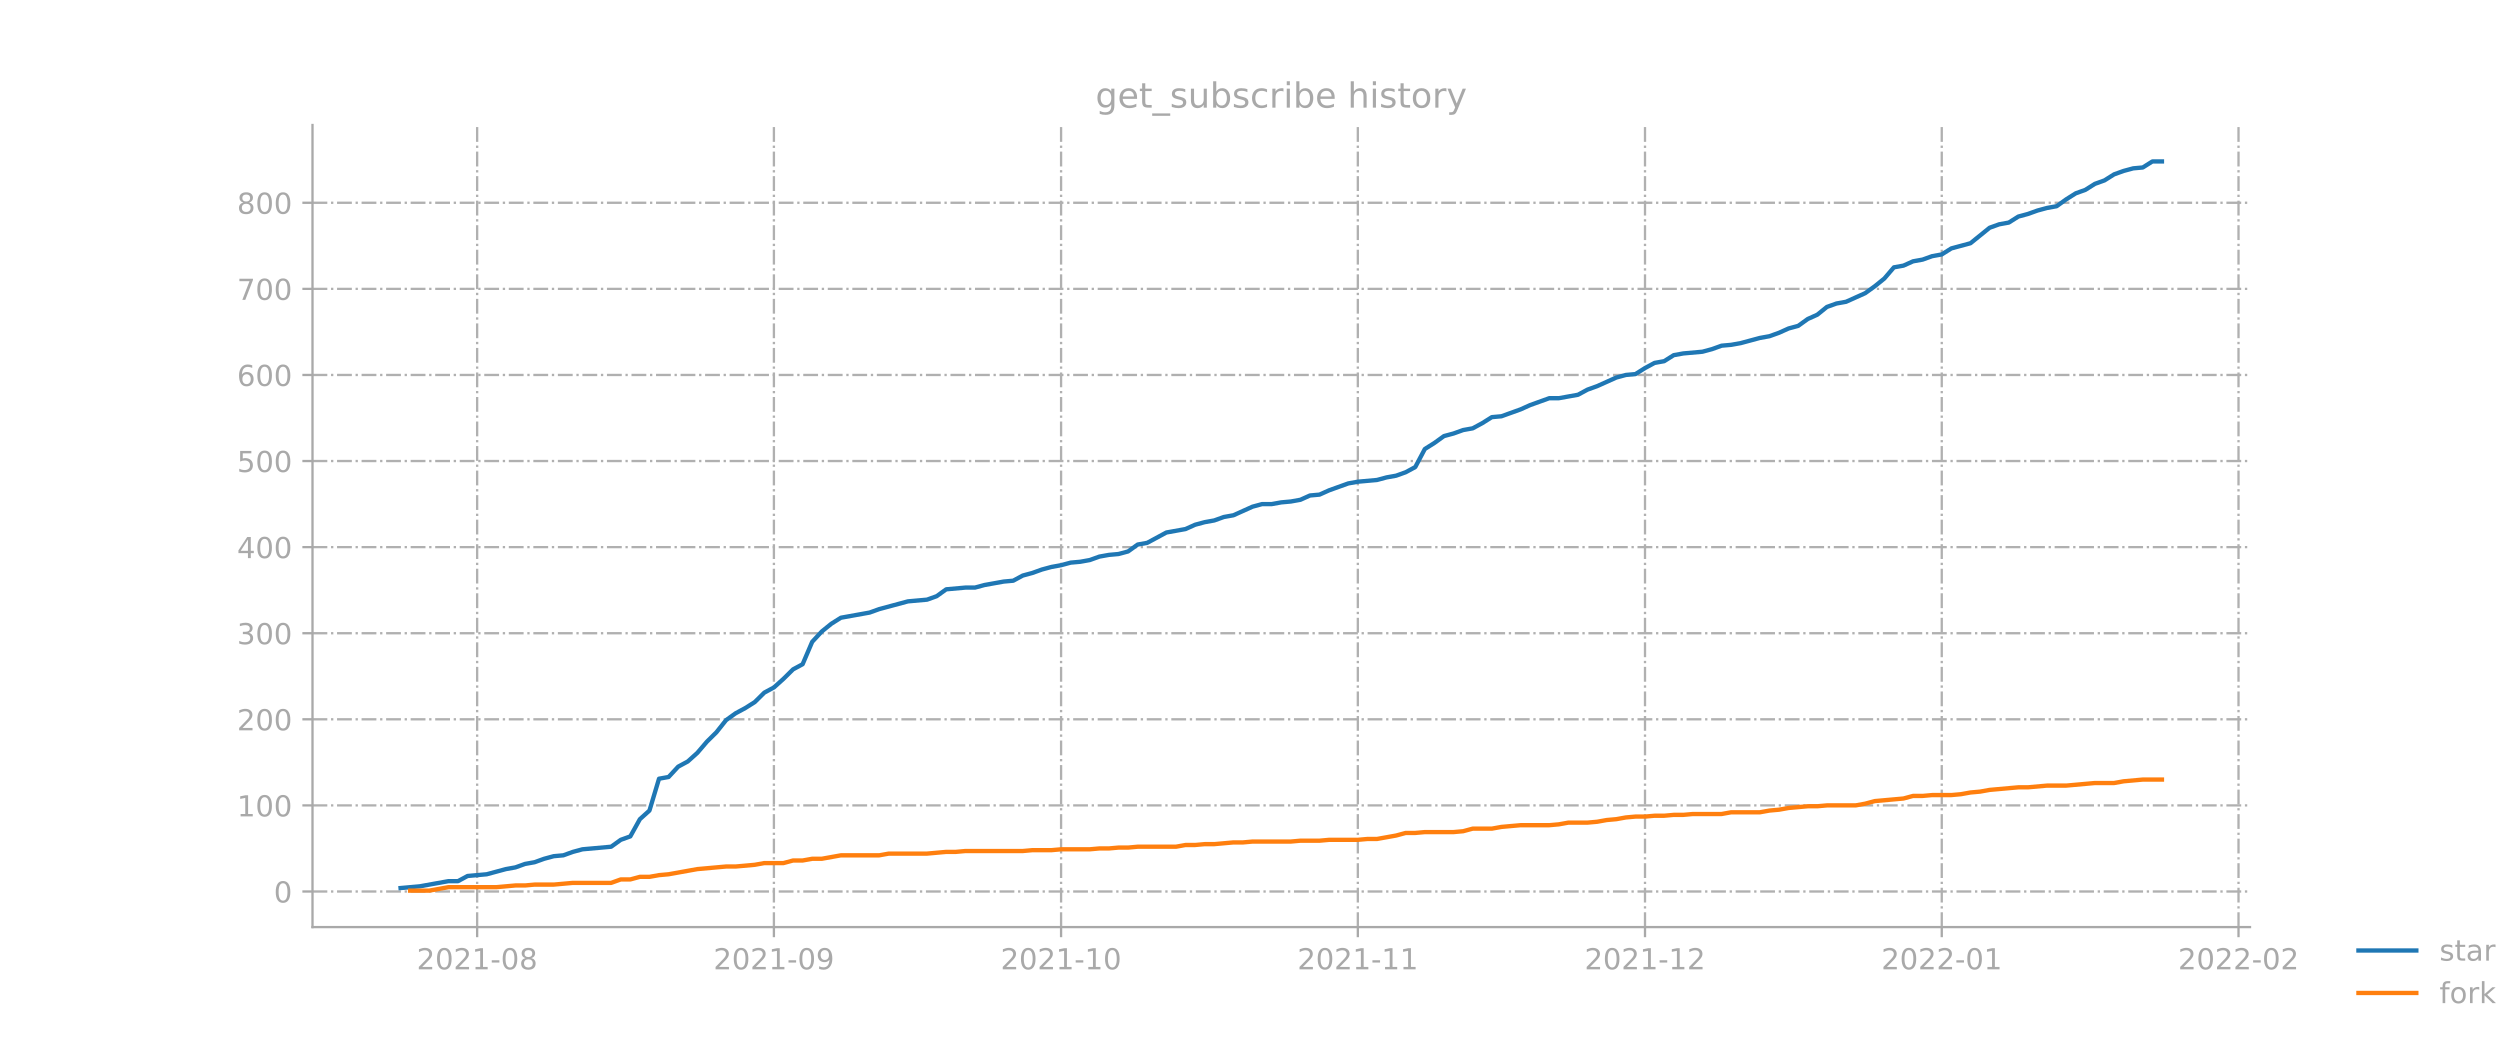
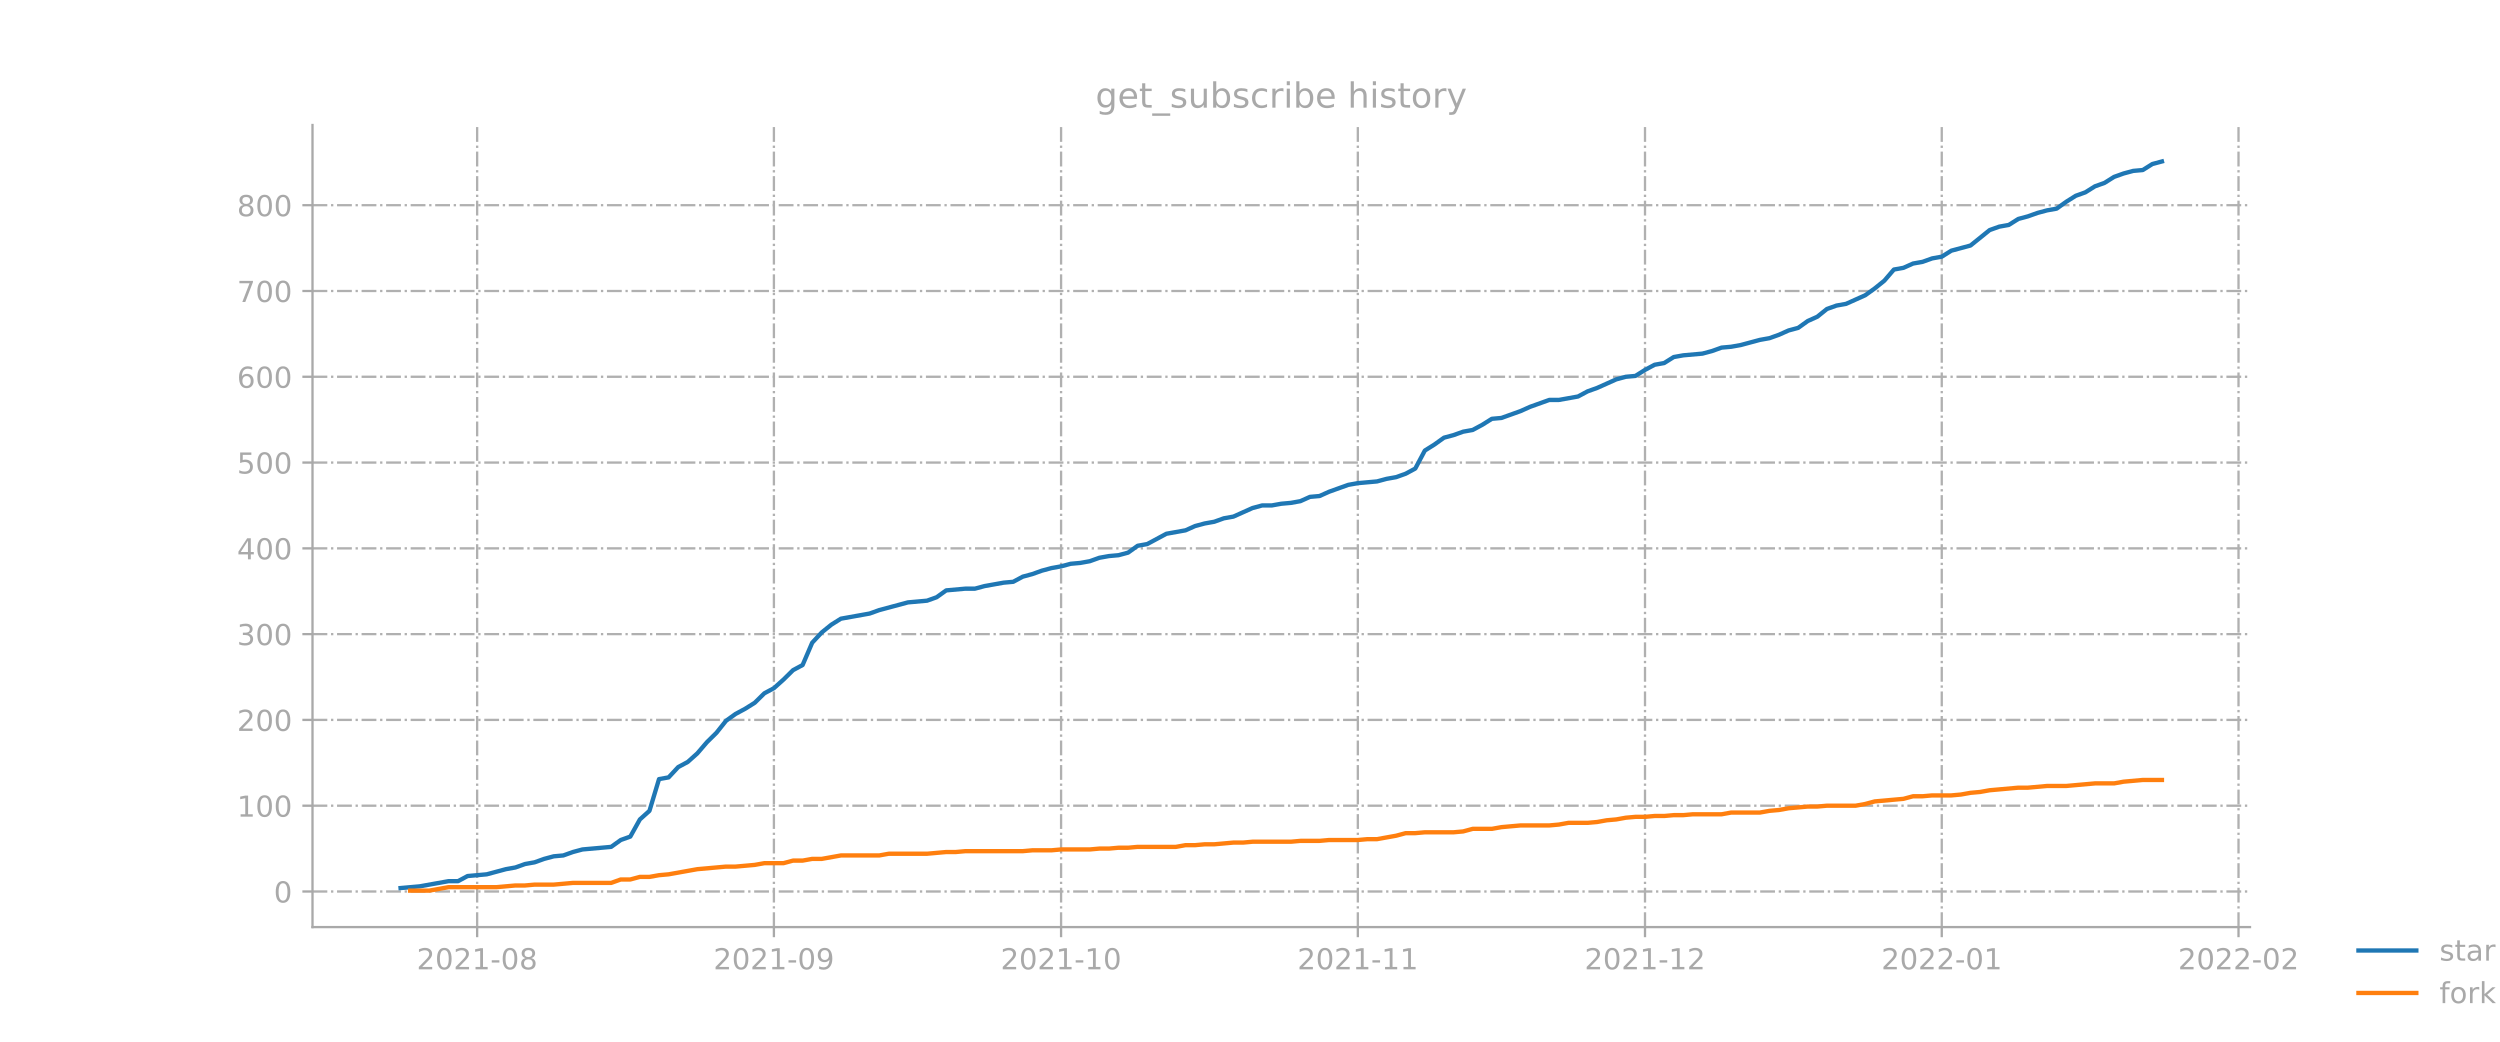
<svg xmlns="http://www.w3.org/2000/svg" xmlns:xlink="http://www.w3.org/1999/xlink" width="864pt" height="360pt" viewBox="0 0 864 360" version="1.1">
  <defs>
    <style type="text/css">*{stroke-linejoin: round; stroke-linecap: butt}</style>
  </defs>
  <g id="figure_1">
    <g id="patch_1">
      <path d="M 0 360  L 864 360  L 864 0  L 0 0  L 0 360  z " style="fill: none; opacity: 0" />
    </g>
    <g id="axes_1">
      <g id="patch_2">
        <path d="M 108 320.4  L 777.6 320.4  L 777.6 43.2  L 108 43.2  L 108 320.4  z " style="fill: none; opacity: 0" />
      </g>
      <g id="matplotlib.axis_1">
        <g id="xtick_1">
          <g id="line2d_1">
-             <path d="M 164.903 320.4  L 164.903 43.2  " clip-path="url(#pe151b85f5c)" style="fill: none; stroke-dasharray: 5.12,1.28,0.8,1.28; stroke-dashoffset: 0; stroke: #b0b0b0; stroke-width: 0.8" />
+             <path d="M 164.903 320.4  L 164.903 43.2  " clip-path="url(#p8f5def5f17)" style="fill: none; stroke-dasharray: 5.12,1.28,0.8,1.28; stroke-dashoffset: 0; stroke: #b0b0b0; stroke-width: 0.8" />
          </g>
          <g id="line2d_2">
            <defs>
-               <path id="m83bf362c50" d="M 0 0  L 0 3.5  " style="stroke: #a9a9a9; stroke-width: 0.8" />
+               <path id="m4ca2c364f8" d="M 0 0  L 0 3.5  " style="stroke: #a9a9a9; stroke-width: 0.8" />
            </defs>
            <g>
-               <use xlink:href="#m83bf362c50" x="164.903" y="320.4" style="fill: #a9a9a9; stroke: #a9a9a9; stroke-width: 0.8" />
+               <use xlink:href="#m4ca2c364f8" x="164.903" y="320.4" style="fill: #a9a9a9; stroke: #a9a9a9; stroke-width: 0.8" />
            </g>
          </g>
          <g id="text_1">
            <g style="fill: #a9a9a9" transform="translate(144.0114 334.9984)scale(0.1 -0.1)">
              <defs>
                <path id="DejaVuSans-32" d="M 1228 531  L 3431 531  L 3431 0  L 469 0  L 469 531  Q 828 903 1448 1529  Q 2069 2156 2228 2338  Q 2531 2678 2651 2914  Q 2772 3150 2772 3378  Q 2772 3750 2511 3984  Q 2250 4219 1831 4219  Q 1534 4219 1204 4116  Q 875 4013 500 3803  L 500 4441  Q 881 4594 1212 4672  Q 1544 4750 1819 4750  Q 2544 4750 2975 4387  Q 3406 4025 3406 3419  Q 3406 3131 3298 2873  Q 3191 2616 2906 2266  Q 2828 2175 2409 1742  Q 1991 1309 1228 531  z " transform="scale(0.015625)" />
                <path id="DejaVuSans-30" d="M 2034 4250  Q 1547 4250 1301 3770  Q 1056 3291 1056 2328  Q 1056 1369 1301 889  Q 1547 409 2034 409  Q 2525 409 2770 889  Q 3016 1369 3016 2328  Q 3016 3291 2770 3770  Q 2525 4250 2034 4250  z M 2034 4750  Q 2819 4750 3233 4129  Q 3647 3509 3647 2328  Q 3647 1150 3233 529  Q 2819 -91 2034 -91  Q 1250 -91 836 529  Q 422 1150 422 2328  Q 422 3509 836 4129  Q 1250 4750 2034 4750  z " transform="scale(0.015625)" />
                <path id="DejaVuSans-31" d="M 794 531  L 1825 531  L 1825 4091  L 703 3866  L 703 4441  L 1819 4666  L 2450 4666  L 2450 531  L 3481 531  L 3481 0  L 794 0  L 794 531  z " transform="scale(0.015625)" />
                <path id="DejaVuSans-2d" d="M 313 2009  L 1997 2009  L 1997 1497  L 313 1497  L 313 2009  z " transform="scale(0.015625)" />
                <path id="DejaVuSans-38" d="M 2034 2216  Q 1584 2216 1326 1975  Q 1069 1734 1069 1313  Q 1069 891 1326 650  Q 1584 409 2034 409  Q 2484 409 2743 651  Q 3003 894 3003 1313  Q 3003 1734 2745 1975  Q 2488 2216 2034 2216  z M 1403 2484  Q 997 2584 770 2862  Q 544 3141 544 3541  Q 544 4100 942 4425  Q 1341 4750 2034 4750  Q 2731 4750 3128 4425  Q 3525 4100 3525 3541  Q 3525 3141 3298 2862  Q 3072 2584 2669 2484  Q 3125 2378 3379 2068  Q 3634 1759 3634 1313  Q 3634 634 3220 271  Q 2806 -91 2034 -91  Q 1263 -91 848 271  Q 434 634 434 1313  Q 434 1759 690 2068  Q 947 2378 1403 2484  z M 1172 3481  Q 1172 3119 1398 2916  Q 1625 2713 2034 2713  Q 2441 2713 2670 2916  Q 2900 3119 2900 3481  Q 2900 3844 2670 4047  Q 2441 4250 2034 4250  Q 1625 4250 1398 4047  Q 1172 3844 1172 3481  z " transform="scale(0.015625)" />
              </defs>
              <use xlink:href="#DejaVuSans-32" />
              <use xlink:href="#DejaVuSans-30" x="63.623" />
              <use xlink:href="#DejaVuSans-32" x="127.246" />
              <use xlink:href="#DejaVuSans-31" x="190.869" />
              <use xlink:href="#DejaVuSans-2d" x="254.492" />
              <use xlink:href="#DejaVuSans-30" x="290.576" />
              <use xlink:href="#DejaVuSans-38" x="354.199" />
            </g>
          </g>
        </g>
        <g id="xtick_2">
          <g id="line2d_3">
-             <path d="M 267.46 320.4  L 267.46 43.2  " clip-path="url(#pe151b85f5c)" style="fill: none; stroke-dasharray: 5.12,1.28,0.8,1.28; stroke-dashoffset: 0; stroke: #b0b0b0; stroke-width: 0.8" />
+             <path d="M 267.46 320.4  L 267.46 43.2  " clip-path="url(#p8f5def5f17)" style="fill: none; stroke-dasharray: 5.12,1.28,0.8,1.28; stroke-dashoffset: 0; stroke: #b0b0b0; stroke-width: 0.8" />
          </g>
          <g id="line2d_4">
            <g>
-               <use xlink:href="#m83bf362c50" x="267.46" y="320.4" style="fill: #a9a9a9; stroke: #a9a9a9; stroke-width: 0.8" />
+               <use xlink:href="#m4ca2c364f8" x="267.46" y="320.4" style="fill: #a9a9a9; stroke: #a9a9a9; stroke-width: 0.8" />
            </g>
          </g>
          <g id="text_2">
            <g style="fill: #a9a9a9" transform="translate(246.5687 334.9984)scale(0.1 -0.1)">
              <defs>
                <path id="DejaVuSans-39" d="M 703 97  L 703 672  Q 941 559 1184 500  Q 1428 441 1663 441  Q 2288 441 2617 861  Q 2947 1281 2994 2138  Q 2813 1869 2534 1725  Q 2256 1581 1919 1581  Q 1219 1581 811 2004  Q 403 2428 403 3163  Q 403 3881 828 4315  Q 1253 4750 1959 4750  Q 2769 4750 3195 4129  Q 3622 3509 3622 2328  Q 3622 1225 3098 567  Q 2575 -91 1691 -91  Q 1453 -91 1209 -44  Q 966 3 703 97  z M 1959 2075  Q 2384 2075 2632 2365  Q 2881 2656 2881 3163  Q 2881 3666 2632 3958  Q 2384 4250 1959 4250  Q 1534 4250 1286 3958  Q 1038 3666 1038 3163  Q 1038 2656 1286 2365  Q 1534 2075 1959 2075  z " transform="scale(0.015625)" />
              </defs>
              <use xlink:href="#DejaVuSans-32" />
              <use xlink:href="#DejaVuSans-30" x="63.623" />
              <use xlink:href="#DejaVuSans-32" x="127.246" />
              <use xlink:href="#DejaVuSans-31" x="190.869" />
              <use xlink:href="#DejaVuSans-2d" x="254.492" />
              <use xlink:href="#DejaVuSans-30" x="290.576" />
              <use xlink:href="#DejaVuSans-39" x="354.199" />
            </g>
          </g>
        </g>
        <g id="xtick_3">
          <g id="line2d_5">
-             <path d="M 366.709 320.4  L 366.709 43.2  " clip-path="url(#pe151b85f5c)" style="fill: none; stroke-dasharray: 5.12,1.28,0.8,1.28; stroke-dashoffset: 0; stroke: #b0b0b0; stroke-width: 0.8" />
+             <path d="M 366.709 320.4  L 366.709 43.2  " clip-path="url(#p8f5def5f17)" style="fill: none; stroke-dasharray: 5.12,1.28,0.8,1.28; stroke-dashoffset: 0; stroke: #b0b0b0; stroke-width: 0.8" />
          </g>
          <g id="line2d_6">
            <g>
-               <use xlink:href="#m83bf362c50" x="366.709" y="320.4" style="fill: #a9a9a9; stroke: #a9a9a9; stroke-width: 0.8" />
+               <use xlink:href="#m4ca2c364f8" x="366.709" y="320.4" style="fill: #a9a9a9; stroke: #a9a9a9; stroke-width: 0.8" />
            </g>
          </g>
          <g id="text_3">
            <g style="fill: #a9a9a9" transform="translate(345.8177 334.9984)scale(0.1 -0.1)">
              <use xlink:href="#DejaVuSans-32" />
              <use xlink:href="#DejaVuSans-30" x="63.623" />
              <use xlink:href="#DejaVuSans-32" x="127.246" />
              <use xlink:href="#DejaVuSans-31" x="190.869" />
              <use xlink:href="#DejaVuSans-2d" x="254.492" />
              <use xlink:href="#DejaVuSans-31" x="290.576" />
              <use xlink:href="#DejaVuSans-30" x="354.199" />
            </g>
          </g>
        </g>
        <g id="xtick_4">
          <g id="line2d_7">
-             <path d="M 469.266 320.4  L 469.266 43.2  " clip-path="url(#pe151b85f5c)" style="fill: none; stroke-dasharray: 5.12,1.28,0.8,1.28; stroke-dashoffset: 0; stroke: #b0b0b0; stroke-width: 0.8" />
+             <path d="M 469.266 320.4  L 469.266 43.2  " clip-path="url(#p8f5def5f17)" style="fill: none; stroke-dasharray: 5.12,1.28,0.8,1.28; stroke-dashoffset: 0; stroke: #b0b0b0; stroke-width: 0.8" />
          </g>
          <g id="line2d_8">
            <g>
-               <use xlink:href="#m83bf362c50" x="469.266" y="320.4" style="fill: #a9a9a9; stroke: #a9a9a9; stroke-width: 0.8" />
+               <use xlink:href="#m4ca2c364f8" x="469.266" y="320.4" style="fill: #a9a9a9; stroke: #a9a9a9; stroke-width: 0.8" />
            </g>
          </g>
          <g id="text_4">
            <g style="fill: #a9a9a9" transform="translate(448.375 334.9984)scale(0.1 -0.1)">
              <use xlink:href="#DejaVuSans-32" />
              <use xlink:href="#DejaVuSans-30" x="63.623" />
              <use xlink:href="#DejaVuSans-32" x="127.246" />
              <use xlink:href="#DejaVuSans-31" x="190.869" />
              <use xlink:href="#DejaVuSans-2d" x="254.492" />
              <use xlink:href="#DejaVuSans-31" x="290.576" />
              <use xlink:href="#DejaVuSans-31" x="354.199" />
            </g>
          </g>
        </g>
        <g id="xtick_5">
          <g id="line2d_9">
-             <path d="M 568.515 320.4  L 568.515 43.2  " clip-path="url(#pe151b85f5c)" style="fill: none; stroke-dasharray: 5.12,1.28,0.8,1.28; stroke-dashoffset: 0; stroke: #b0b0b0; stroke-width: 0.8" />
+             <path d="M 568.515 320.4  L 568.515 43.2  " clip-path="url(#p8f5def5f17)" style="fill: none; stroke-dasharray: 5.12,1.28,0.8,1.28; stroke-dashoffset: 0; stroke: #b0b0b0; stroke-width: 0.8" />
          </g>
          <g id="line2d_10">
            <g>
-               <use xlink:href="#m83bf362c50" x="568.515" y="320.4" style="fill: #a9a9a9; stroke: #a9a9a9; stroke-width: 0.8" />
+               <use xlink:href="#m4ca2c364f8" x="568.515" y="320.4" style="fill: #a9a9a9; stroke: #a9a9a9; stroke-width: 0.8" />
            </g>
          </g>
          <g id="text_5">
            <g style="fill: #a9a9a9" transform="translate(547.624 334.9984)scale(0.1 -0.1)">
              <use xlink:href="#DejaVuSans-32" />
              <use xlink:href="#DejaVuSans-30" x="63.623" />
              <use xlink:href="#DejaVuSans-32" x="127.246" />
              <use xlink:href="#DejaVuSans-31" x="190.869" />
              <use xlink:href="#DejaVuSans-2d" x="254.492" />
              <use xlink:href="#DejaVuSans-31" x="290.576" />
              <use xlink:href="#DejaVuSans-32" x="354.199" />
            </g>
          </g>
        </g>
        <g id="xtick_6">
          <g id="line2d_11">
-             <path d="M 671.073 320.4  L 671.073 43.2  " clip-path="url(#pe151b85f5c)" style="fill: none; stroke-dasharray: 5.12,1.28,0.8,1.28; stroke-dashoffset: 0; stroke: #b0b0b0; stroke-width: 0.8" />
+             <path d="M 671.073 320.4  L 671.073 43.2  " clip-path="url(#p8f5def5f17)" style="fill: none; stroke-dasharray: 5.12,1.28,0.8,1.28; stroke-dashoffset: 0; stroke: #b0b0b0; stroke-width: 0.8" />
          </g>
          <g id="line2d_12">
            <g>
-               <use xlink:href="#m83bf362c50" x="671.073" y="320.4" style="fill: #a9a9a9; stroke: #a9a9a9; stroke-width: 0.8" />
+               <use xlink:href="#m4ca2c364f8" x="671.073" y="320.4" style="fill: #a9a9a9; stroke: #a9a9a9; stroke-width: 0.8" />
            </g>
          </g>
          <g id="text_6">
            <g style="fill: #a9a9a9" transform="translate(650.1813 334.9984)scale(0.1 -0.1)">
              <use xlink:href="#DejaVuSans-32" />
              <use xlink:href="#DejaVuSans-30" x="63.623" />
              <use xlink:href="#DejaVuSans-32" x="127.246" />
              <use xlink:href="#DejaVuSans-32" x="190.869" />
              <use xlink:href="#DejaVuSans-2d" x="254.492" />
              <use xlink:href="#DejaVuSans-30" x="290.576" />
              <use xlink:href="#DejaVuSans-31" x="354.199" />
            </g>
          </g>
        </g>
        <g id="xtick_7">
          <g id="line2d_13">
-             <path d="M 773.63 320.4  L 773.63 43.2  " clip-path="url(#pe151b85f5c)" style="fill: none; stroke-dasharray: 5.12,1.28,0.8,1.28; stroke-dashoffset: 0; stroke: #b0b0b0; stroke-width: 0.8" />
+             <path d="M 773.63 320.4  L 773.63 43.2  " clip-path="url(#p8f5def5f17)" style="fill: none; stroke-dasharray: 5.12,1.28,0.8,1.28; stroke-dashoffset: 0; stroke: #b0b0b0; stroke-width: 0.8" />
          </g>
          <g id="line2d_14">
            <g>
-               <use xlink:href="#m83bf362c50" x="773.63" y="320.4" style="fill: #a9a9a9; stroke: #a9a9a9; stroke-width: 0.8" />
+               <use xlink:href="#m4ca2c364f8" x="773.63" y="320.4" style="fill: #a9a9a9; stroke: #a9a9a9; stroke-width: 0.8" />
            </g>
          </g>
          <g id="text_7">
            <g style="fill: #a9a9a9" transform="translate(752.7386 334.9984)scale(0.1 -0.1)">
              <use xlink:href="#DejaVuSans-32" />
              <use xlink:href="#DejaVuSans-30" x="63.623" />
              <use xlink:href="#DejaVuSans-32" x="127.246" />
              <use xlink:href="#DejaVuSans-32" x="190.869" />
              <use xlink:href="#DejaVuSans-2d" x="254.492" />
              <use xlink:href="#DejaVuSans-30" x="290.576" />
              <use xlink:href="#DejaVuSans-32" x="354.199" />
            </g>
          </g>
        </g>
      </g>
      <g id="matplotlib.axis_2">
        <g id="ytick_1">
          <g id="line2d_15">
-             <path d="M 108 308.098  L 777.6 308.098  " clip-path="url(#pe151b85f5c)" style="fill: none; stroke-dasharray: 5.12,1.28,0.8,1.28; stroke-dashoffset: 0; stroke: #b0b0b0; stroke-width: 0.8" />
+             <path d="M 108 308.096  L 777.6 308.096  " clip-path="url(#p8f5def5f17)" style="fill: none; stroke-dasharray: 5.12,1.28,0.8,1.28; stroke-dashoffset: 0; stroke: #b0b0b0; stroke-width: 0.8" />
          </g>
          <g id="line2d_16">
            <defs>
-               <path id="m07c78886b2" d="M 0 0  L -3.5 0  " style="stroke: #a9a9a9; stroke-width: 0.8" />
+               <path id="m12f284c80f" d="M 0 0  L -3.5 0  " style="stroke: #a9a9a9; stroke-width: 0.8" />
            </defs>
            <g>
-               <use xlink:href="#m07c78886b2" x="108" y="308.098" style="fill: #a9a9a9; stroke: #a9a9a9; stroke-width: 0.8" />
+               <use xlink:href="#m12f284c80f" x="108" y="308.096" style="fill: #a9a9a9; stroke: #a9a9a9; stroke-width: 0.8" />
            </g>
          </g>
          <g id="text_8">
-             <g style="fill: #a9a9a9" transform="translate(94.6375 311.8967)scale(0.1 -0.1)">
+             <g style="fill: #a9a9a9" transform="translate(94.6375 311.8957)scale(0.1 -0.1)">
              <use xlink:href="#DejaVuSans-30" />
            </g>
          </g>
        </g>
        <g id="ytick_2">
          <g id="line2d_17">
-             <path d="M 108 278.345  L 777.6 278.345  " clip-path="url(#pe151b85f5c)" style="fill: none; stroke-dasharray: 5.12,1.28,0.8,1.28; stroke-dashoffset: 0; stroke: #b0b0b0; stroke-width: 0.8" />
+             <path d="M 108 278.449  L 777.6 278.449  " clip-path="url(#p8f5def5f17)" style="fill: none; stroke-dasharray: 5.12,1.28,0.8,1.28; stroke-dashoffset: 0; stroke: #b0b0b0; stroke-width: 0.8" />
          </g>
          <g id="line2d_18">
            <g>
-               <use xlink:href="#m07c78886b2" x="108" y="278.345" style="fill: #a9a9a9; stroke: #a9a9a9; stroke-width: 0.8" />
+               <use xlink:href="#m12f284c80f" x="108" y="278.449" style="fill: #a9a9a9; stroke: #a9a9a9; stroke-width: 0.8" />
            </g>
          </g>
          <g id="text_9">
-             <g style="fill: #a9a9a9" transform="translate(81.9125 282.1447)scale(0.1 -0.1)">
+             <g style="fill: #a9a9a9" transform="translate(81.9125 282.2486)scale(0.1 -0.1)">
              <use xlink:href="#DejaVuSans-31" />
              <use xlink:href="#DejaVuSans-30" x="63.623" />
              <use xlink:href="#DejaVuSans-30" x="127.246" />
            </g>
          </g>
        </g>
        <g id="ytick_3">
          <g id="line2d_19">
-             <path d="M 108 248.593  L 777.6 248.593  " clip-path="url(#pe151b85f5c)" style="fill: none; stroke-dasharray: 5.12,1.28,0.8,1.28; stroke-dashoffset: 0; stroke: #b0b0b0; stroke-width: 0.8" />
+             <path d="M 108 248.802  L 777.6 248.802  " clip-path="url(#p8f5def5f17)" style="fill: none; stroke-dasharray: 5.12,1.28,0.8,1.28; stroke-dashoffset: 0; stroke: #b0b0b0; stroke-width: 0.8" />
          </g>
          <g id="line2d_20">
            <g>
-               <use xlink:href="#m07c78886b2" x="108" y="248.593" style="fill: #a9a9a9; stroke: #a9a9a9; stroke-width: 0.8" />
+               <use xlink:href="#m12f284c80f" x="108" y="248.802" style="fill: #a9a9a9; stroke: #a9a9a9; stroke-width: 0.8" />
            </g>
          </g>
          <g id="text_10">
-             <g style="fill: #a9a9a9" transform="translate(81.9125 252.3926)scale(0.1 -0.1)">
+             <g style="fill: #a9a9a9" transform="translate(81.9125 252.6016)scale(0.1 -0.1)">
              <use xlink:href="#DejaVuSans-32" />
              <use xlink:href="#DejaVuSans-30" x="63.623" />
              <use xlink:href="#DejaVuSans-30" x="127.246" />
            </g>
          </g>
        </g>
        <g id="ytick_4">
          <g id="line2d_21">
-             <path d="M 108 218.841  L 777.6 218.841  " clip-path="url(#pe151b85f5c)" style="fill: none; stroke-dasharray: 5.12,1.28,0.8,1.28; stroke-dashoffset: 0; stroke: #b0b0b0; stroke-width: 0.8" />
+             <path d="M 108 219.155  L 777.6 219.155  " clip-path="url(#p8f5def5f17)" style="fill: none; stroke-dasharray: 5.12,1.28,0.8,1.28; stroke-dashoffset: 0; stroke: #b0b0b0; stroke-width: 0.8" />
          </g>
          <g id="line2d_22">
            <g>
-               <use xlink:href="#m07c78886b2" x="108" y="218.841" style="fill: #a9a9a9; stroke: #a9a9a9; stroke-width: 0.8" />
+               <use xlink:href="#m12f284c80f" x="108" y="219.155" style="fill: #a9a9a9; stroke: #a9a9a9; stroke-width: 0.8" />
            </g>
          </g>
          <g id="text_11">
-             <g style="fill: #a9a9a9" transform="translate(81.9125 222.6405)scale(0.1 -0.1)">
+             <g style="fill: #a9a9a9" transform="translate(81.9125 222.9545)scale(0.1 -0.1)">
              <defs>
                <path id="DejaVuSans-33" d="M 2597 2516  Q 3050 2419 3304 2112  Q 3559 1806 3559 1356  Q 3559 666 3084 287  Q 2609 -91 1734 -91  Q 1441 -91 1130 -33  Q 819 25 488 141  L 488 750  Q 750 597 1062 519  Q 1375 441 1716 441  Q 2309 441 2620 675  Q 2931 909 2931 1356  Q 2931 1769 2642 2001  Q 2353 2234 1838 2234  L 1294 2234  L 1294 2753  L 1863 2753  Q 2328 2753 2575 2939  Q 2822 3125 2822 3475  Q 2822 3834 2567 4026  Q 2313 4219 1838 4219  Q 1578 4219 1281 4162  Q 984 4106 628 3988  L 628 4550  Q 988 4650 1302 4700  Q 1616 4750 1894 4750  Q 2613 4750 3031 4423  Q 3450 4097 3450 3541  Q 3450 3153 3228 2886  Q 3006 2619 2597 2516  z " transform="scale(0.015625)" />
              </defs>
              <use xlink:href="#DejaVuSans-33" />
              <use xlink:href="#DejaVuSans-30" x="63.623" />
              <use xlink:href="#DejaVuSans-30" x="127.246" />
            </g>
          </g>
        </g>
        <g id="ytick_5">
          <g id="line2d_23">
-             <path d="M 108 189.089  L 777.6 189.089  " clip-path="url(#pe151b85f5c)" style="fill: none; stroke-dasharray: 5.12,1.28,0.8,1.28; stroke-dashoffset: 0; stroke: #b0b0b0; stroke-width: 0.8" />
+             <path d="M 108 189.508  L 777.6 189.508  " clip-path="url(#p8f5def5f17)" style="fill: none; stroke-dasharray: 5.12,1.28,0.8,1.28; stroke-dashoffset: 0; stroke: #b0b0b0; stroke-width: 0.8" />
          </g>
          <g id="line2d_24">
            <g>
-               <use xlink:href="#m07c78886b2" x="108" y="189.089" style="fill: #a9a9a9; stroke: #a9a9a9; stroke-width: 0.8" />
+               <use xlink:href="#m12f284c80f" x="108" y="189.508" style="fill: #a9a9a9; stroke: #a9a9a9; stroke-width: 0.8" />
            </g>
          </g>
          <g id="text_12">
-             <g style="fill: #a9a9a9" transform="translate(81.9125 192.8885)scale(0.1 -0.1)">
+             <g style="fill: #a9a9a9" transform="translate(81.9125 193.3075)scale(0.1 -0.1)">
              <defs>
                <path id="DejaVuSans-34" d="M 2419 4116  L 825 1625  L 2419 1625  L 2419 4116  z M 2253 4666  L 3047 4666  L 3047 1625  L 3713 1625  L 3713 1100  L 3047 1100  L 3047 0  L 2419 0  L 2419 1100  L 313 1100  L 313 1709  L 2253 4666  z " transform="scale(0.015625)" />
              </defs>
              <use xlink:href="#DejaVuSans-34" />
              <use xlink:href="#DejaVuSans-30" x="63.623" />
              <use xlink:href="#DejaVuSans-30" x="127.246" />
            </g>
          </g>
        </g>
        <g id="ytick_6">
          <g id="line2d_25">
-             <path d="M 108 159.337  L 777.6 159.337  " clip-path="url(#pe151b85f5c)" style="fill: none; stroke-dasharray: 5.12,1.28,0.8,1.28; stroke-dashoffset: 0; stroke: #b0b0b0; stroke-width: 0.8" />
+             <path d="M 108 159.861  L 777.6 159.861  " clip-path="url(#p8f5def5f17)" style="fill: none; stroke-dasharray: 5.12,1.28,0.8,1.28; stroke-dashoffset: 0; stroke: #b0b0b0; stroke-width: 0.8" />
          </g>
          <g id="line2d_26">
            <g>
-               <use xlink:href="#m07c78886b2" x="108" y="159.337" style="fill: #a9a9a9; stroke: #a9a9a9; stroke-width: 0.8" />
+               <use xlink:href="#m12f284c80f" x="108" y="159.861" style="fill: #a9a9a9; stroke: #a9a9a9; stroke-width: 0.8" />
            </g>
          </g>
          <g id="text_13">
-             <g style="fill: #a9a9a9" transform="translate(81.9125 163.1364)scale(0.1 -0.1)">
+             <g style="fill: #a9a9a9" transform="translate(81.9125 163.6604)scale(0.1 -0.1)">
              <defs>
                <path id="DejaVuSans-35" d="M 691 4666  L 3169 4666  L 3169 4134  L 1269 4134  L 1269 2991  Q 1406 3038 1543 3061  Q 1681 3084 1819 3084  Q 2600 3084 3056 2656  Q 3513 2228 3513 1497  Q 3513 744 3044 326  Q 2575 -91 1722 -91  Q 1428 -91 1123 -41  Q 819 9 494 109  L 494 744  Q 775 591 1075 516  Q 1375 441 1709 441  Q 2250 441 2565 725  Q 2881 1009 2881 1497  Q 2881 1984 2565 2268  Q 2250 2553 1709 2553  Q 1456 2553 1204 2497  Q 953 2441 691 2322  L 691 4666  z " transform="scale(0.015625)" />
              </defs>
              <use xlink:href="#DejaVuSans-35" />
              <use xlink:href="#DejaVuSans-30" x="63.623" />
              <use xlink:href="#DejaVuSans-30" x="127.246" />
            </g>
          </g>
        </g>
        <g id="ytick_7">
          <g id="line2d_27">
-             <path d="M 108 129.585  L 777.6 129.585  " clip-path="url(#pe151b85f5c)" style="fill: none; stroke-dasharray: 5.12,1.28,0.8,1.28; stroke-dashoffset: 0; stroke: #b0b0b0; stroke-width: 0.8" />
+             <path d="M 108 130.214  L 777.6 130.214  " clip-path="url(#p8f5def5f17)" style="fill: none; stroke-dasharray: 5.12,1.28,0.8,1.28; stroke-dashoffset: 0; stroke: #b0b0b0; stroke-width: 0.8" />
          </g>
          <g id="line2d_28">
            <g>
-               <use xlink:href="#m07c78886b2" x="108" y="129.585" style="fill: #a9a9a9; stroke: #a9a9a9; stroke-width: 0.8" />
+               <use xlink:href="#m12f284c80f" x="108" y="130.214" style="fill: #a9a9a9; stroke: #a9a9a9; stroke-width: 0.8" />
            </g>
          </g>
          <g id="text_14">
-             <g style="fill: #a9a9a9" transform="translate(81.9125 133.3843)scale(0.1 -0.1)">
+             <g style="fill: #a9a9a9" transform="translate(81.9125 134.0133)scale(0.1 -0.1)">
              <defs>
                <path id="DejaVuSans-36" d="M 2113 2584  Q 1688 2584 1439 2293  Q 1191 2003 1191 1497  Q 1191 994 1439 701  Q 1688 409 2113 409  Q 2538 409 2786 701  Q 3034 994 3034 1497  Q 3034 2003 2786 2293  Q 2538 2584 2113 2584  z M 3366 4563  L 3366 3988  Q 3128 4100 2886 4159  Q 2644 4219 2406 4219  Q 1781 4219 1451 3797  Q 1122 3375 1075 2522  Q 1259 2794 1537 2939  Q 1816 3084 2150 3084  Q 2853 3084 3261 2657  Q 3669 2231 3669 1497  Q 3669 778 3244 343  Q 2819 -91 2113 -91  Q 1303 -91 875 529  Q 447 1150 447 2328  Q 447 3434 972 4092  Q 1497 4750 2381 4750  Q 2619 4750 2861 4703  Q 3103 4656 3366 4563  z " transform="scale(0.015625)" />
              </defs>
              <use xlink:href="#DejaVuSans-36" />
              <use xlink:href="#DejaVuSans-30" x="63.623" />
              <use xlink:href="#DejaVuSans-30" x="127.246" />
            </g>
          </g>
        </g>
        <g id="ytick_8">
          <g id="line2d_29">
-             <path d="M 108 99.833  L 777.6 99.833  " clip-path="url(#pe151b85f5c)" style="fill: none; stroke-dasharray: 5.12,1.28,0.8,1.28; stroke-dashoffset: 0; stroke: #b0b0b0; stroke-width: 0.8" />
+             <path d="M 108 100.567  L 777.6 100.567  " clip-path="url(#p8f5def5f17)" style="fill: none; stroke-dasharray: 5.12,1.28,0.8,1.28; stroke-dashoffset: 0; stroke: #b0b0b0; stroke-width: 0.8" />
          </g>
          <g id="line2d_30">
            <g>
-               <use xlink:href="#m07c78886b2" x="108" y="99.833" style="fill: #a9a9a9; stroke: #a9a9a9; stroke-width: 0.8" />
+               <use xlink:href="#m12f284c80f" x="108" y="100.567" style="fill: #a9a9a9; stroke: #a9a9a9; stroke-width: 0.8" />
            </g>
          </g>
          <g id="text_15">
-             <g style="fill: #a9a9a9" transform="translate(81.9125 103.6323)scale(0.1 -0.1)">
+             <g style="fill: #a9a9a9" transform="translate(81.9125 104.3663)scale(0.1 -0.1)">
              <defs>
                <path id="DejaVuSans-37" d="M 525 4666  L 3525 4666  L 3525 4397  L 1831 0  L 1172 0  L 2766 4134  L 525 4134  L 525 4666  z " transform="scale(0.015625)" />
              </defs>
              <use xlink:href="#DejaVuSans-37" />
              <use xlink:href="#DejaVuSans-30" x="63.623" />
              <use xlink:href="#DejaVuSans-30" x="127.246" />
            </g>
          </g>
        </g>
        <g id="ytick_9">
          <g id="line2d_31">
-             <path d="M 108 70.081  L 777.6 70.081  " clip-path="url(#pe151b85f5c)" style="fill: none; stroke-dasharray: 5.12,1.28,0.8,1.28; stroke-dashoffset: 0; stroke: #b0b0b0; stroke-width: 0.8" />
+             <path d="M 108 70.92  L 777.6 70.92  " clip-path="url(#p8f5def5f17)" style="fill: none; stroke-dasharray: 5.12,1.28,0.8,1.28; stroke-dashoffset: 0; stroke: #b0b0b0; stroke-width: 0.8" />
          </g>
          <g id="line2d_32">
            <g>
-               <use xlink:href="#m07c78886b2" x="108" y="70.081" style="fill: #a9a9a9; stroke: #a9a9a9; stroke-width: 0.8" />
+               <use xlink:href="#m12f284c80f" x="108" y="70.92" style="fill: #a9a9a9; stroke: #a9a9a9; stroke-width: 0.8" />
            </g>
          </g>
          <g id="text_16">
-             <g style="fill: #a9a9a9" transform="translate(81.9125 73.88021)scale(0.1 -0.1)">
+             <g style="fill: #a9a9a9" transform="translate(81.9125 74.71922)scale(0.1 -0.1)">
              <use xlink:href="#DejaVuSans-38" />
              <use xlink:href="#DejaVuSans-30" x="63.623" />
              <use xlink:href="#DejaVuSans-30" x="127.246" />
            </g>
          </g>
        </g>
      </g>
      <g id="line2d_33">
-         <path d="M 138.436 306.907  L 145.053 306.312  L 154.978 304.527  L 158.286 304.527  L 161.594 302.742  L 168.211 302.147  L 174.828 300.362  L 178.136 299.767  L 181.444 298.577  L 184.753 297.982  L 188.061 296.792  L 191.369 295.899  L 194.677 295.602  L 197.986 294.412  L 201.294 293.519  L 211.219 292.626  L 214.527 290.246  L 217.836 289.056  L 221.144 283.106  L 224.452 280.131  L 227.76 269.122  L 231.069 268.527  L 234.377 264.957  L 237.685 263.172  L 240.994 260.197  L 244.302 256.329  L 247.61 253.056  L 250.919 248.891  L 254.227 246.511  L 257.535 244.726  L 260.843 242.643  L 264.152 239.37  L 267.46 237.585  L 270.768 234.61  L 274.077 231.337  L 277.385 229.552  L 280.693 221.817  L 284.002 218.246  L 287.31 215.569  L 290.618 213.486  L 300.543 211.701  L 303.851 210.511  L 313.776 207.833  L 320.393 207.238  L 323.701 206.048  L 327.009 203.668  L 333.626 203.073  L 336.934 203.073  L 340.243 202.18  L 346.859 200.99  L 350.168 200.693  L 353.476 198.907  L 356.784 198.015  L 360.092 196.825  L 363.401 195.932  L 366.709 195.337  L 370.017 194.445  L 373.326 194.147  L 376.634 193.552  L 379.942 192.362  L 383.251 191.767  L 386.559 191.469  L 389.867 190.577  L 393.175 188.197  L 396.484 187.602  L 403.1 184.031  L 409.717 182.841  L 413.025 181.354  L 416.334 180.461  L 419.642 179.866  L 422.95 178.676  L 426.258 178.081  L 432.875 175.106  L 436.183 174.213  L 439.492 174.213  L 442.8 173.618  L 446.108 173.321  L 449.417 172.726  L 452.725 171.238  L 456.033 170.94  L 459.342 169.453  L 465.958 167.073  L 469.266 166.478  L 475.883 165.883  L 479.191 164.99  L 482.5 164.395  L 485.808 163.205  L 489.116 161.42  L 492.425 155.172  L 495.733 153.089  L 499.041 150.709  L 502.349 149.817  L 505.658 148.626  L 508.966 148.031  L 512.274 146.246  L 515.583 144.164  L 518.891 143.866  L 525.508 141.486  L 528.816 139.998  L 535.432 137.618  L 538.741 137.618  L 545.357 136.428  L 548.666 134.643  L 551.974 133.453  L 558.591 130.478  L 561.899 129.585  L 565.207 129.288  L 568.515 127.205  L 571.824 125.42  L 575.132 124.825  L 578.44 122.742  L 581.749 122.147  L 588.365 121.552  L 591.674 120.66  L 594.982 119.469  L 598.29 119.172  L 601.598 118.577  L 608.215 116.792  L 611.523 116.197  L 614.832 115.007  L 618.14 113.519  L 621.448 112.626  L 624.757 110.246  L 628.065 108.759  L 631.373 106.081  L 634.681 104.891  L 637.99 104.296  L 644.606 101.321  L 647.915 98.94  L 651.223 96.263  L 654.531 92.395  L 657.84 91.8  L 661.148 90.312  L 664.456 89.717  L 667.764 88.527  L 671.073 87.932  L 674.381 85.85  L 680.998 84.064  L 687.614 78.709  L 690.923 77.519  L 694.231 76.924  L 697.539 74.841  L 700.847 73.949  L 704.156 72.759  L 707.464 71.866  L 710.772 71.271  L 714.081 68.891  L 717.389 66.808  L 720.697 65.618  L 724.006 63.536  L 727.314 62.345  L 730.622 60.263  L 733.93 59.073  L 737.239 58.18  L 740.547 57.883  L 743.855 55.8  L 747.164 55.8  L 747.164 55.8  " clip-path="url(#pe151b85f5c)" style="fill: none; stroke: #1f77b4; stroke-width: 1.5; stroke-linecap: square" />
+         <path d="M 138.436 306.911  L 145.053 306.318  L 154.978 304.539  L 158.286 304.539  L 161.594 302.76  L 168.211 302.167  L 174.828 300.388  L 178.136 299.795  L 181.444 298.609  L 184.753 298.016  L 188.061 296.831  L 191.369 295.941  L 194.677 295.645  L 197.986 294.459  L 201.294 293.569  L 211.219 292.68  L 214.527 290.308  L 217.836 289.122  L 221.144 283.193  L 224.452 280.228  L 227.76 269.259  L 231.069 268.666  L 234.377 265.108  L 237.685 263.329  L 240.994 260.365  L 244.302 256.511  L 247.61 253.249  L 250.919 249.099  L 254.227 246.727  L 257.535 244.948  L 260.843 242.873  L 264.152 239.612  L 267.46 237.833  L 270.768 234.868  L 274.077 231.607  L 277.385 229.828  L 280.693 222.12  L 284.002 218.562  L 287.31 215.894  L 290.618 213.819  L 300.543 212.04  L 303.851 210.854  L 313.776 208.186  L 320.393 207.593  L 323.701 206.407  L 327.009 204.035  L 333.626 203.442  L 336.934 203.442  L 340.243 202.553  L 346.859 201.367  L 350.168 201.071  L 353.476 199.292  L 356.784 198.402  L 360.092 197.216  L 363.401 196.327  L 366.709 195.734  L 370.017 194.845  L 373.326 194.548  L 376.634 193.955  L 379.942 192.769  L 383.251 192.176  L 386.559 191.88  L 389.867 190.991  L 393.175 188.619  L 396.484 188.026  L 403.1 184.468  L 409.717 183.282  L 413.025 181.8  L 416.334 180.911  L 419.642 180.318  L 422.95 179.132  L 426.258 178.539  L 432.875 175.574  L 436.183 174.685  L 439.492 174.685  L 442.8 174.092  L 446.108 173.795  L 449.417 173.202  L 452.725 171.72  L 456.033 171.424  L 459.342 169.941  L 465.958 167.569  L 469.266 166.976  L 475.883 166.384  L 479.191 165.494  L 482.5 164.901  L 485.808 163.715  L 489.116 161.936  L 492.425 155.711  L 495.733 153.635  L 499.041 151.264  L 502.349 150.374  L 505.658 149.188  L 508.966 148.595  L 512.274 146.816  L 515.583 144.741  L 518.891 144.445  L 525.508 142.073  L 528.816 140.591  L 535.432 138.219  L 538.741 138.219  L 545.357 137.033  L 548.666 135.254  L 551.974 134.068  L 558.591 131.104  L 561.899 130.214  L 565.207 129.918  L 568.515 127.842  L 571.824 126.064  L 575.132 125.471  L 578.44 123.395  L 581.749 122.802  L 588.365 122.209  L 591.674 121.32  L 594.982 120.134  L 598.29 119.838  L 601.598 119.245  L 608.215 117.466  L 611.523 116.873  L 614.832 115.687  L 618.14 114.205  L 621.448 113.315  L 624.757 110.944  L 628.065 109.461  L 631.373 106.793  L 634.681 105.607  L 637.99 105.014  L 644.606 102.049  L 647.915 99.678  L 651.223 97.009  L 654.531 93.155  L 657.84 92.562  L 661.148 91.08  L 664.456 90.487  L 667.764 89.301  L 671.073 88.708  L 674.381 86.633  L 680.998 84.854  L 687.614 79.518  L 690.923 78.332  L 694.231 77.739  L 697.539 75.664  L 700.847 74.774  L 704.156 73.588  L 707.464 72.699  L 710.772 72.106  L 714.081 69.734  L 717.389 67.659  L 720.697 66.473  L 724.006 64.398  L 727.314 63.212  L 730.622 61.136  L 733.93 59.951  L 737.239 59.061  L 740.547 58.765  L 743.855 56.689  L 747.164 55.8  L 747.164 55.8  " clip-path="url(#p8f5def5f17)" style="fill: none; stroke: #1f77b4; stroke-width: 1.5; stroke-linecap: square" />
      </g>
      <g id="line2d_34">
-         <path d="M 141.745 307.8  L 148.361 307.8  L 154.978 306.61  L 171.519 306.61  L 178.136 306.015  L 181.444 306.015  L 184.753 305.717  L 191.369 305.717  L 197.986 305.122  L 211.219 305.122  L 214.527 303.932  L 217.836 303.932  L 221.144 303.04  L 224.452 303.04  L 227.76 302.445  L 231.069 302.147  L 240.994 300.362  L 250.919 299.469  L 254.227 299.469  L 260.843 298.874  L 264.152 298.279  L 270.768 298.279  L 274.077 297.387  L 277.385 297.387  L 280.693 296.792  L 284.002 296.792  L 290.618 295.602  L 303.851 295.602  L 307.16 295.007  L 320.393 295.007  L 327.009 294.412  L 330.318 294.412  L 333.626 294.114  L 353.476 294.114  L 356.784 293.817  L 363.401 293.817  L 366.709 293.519  L 376.634 293.519  L 379.942 293.221  L 383.251 293.221  L 386.559 292.924  L 389.867 292.924  L 393.175 292.626  L 406.409 292.626  L 409.717 292.031  L 413.025 292.031  L 416.334 291.734  L 419.642 291.734  L 426.258 291.139  L 429.567 291.139  L 432.875 290.841  L 446.108 290.841  L 449.417 290.544  L 456.033 290.544  L 459.342 290.246  L 469.266 290.246  L 472.575 289.949  L 475.883 289.949  L 482.5 288.759  L 485.808 287.866  L 489.116 287.866  L 492.425 287.569  L 502.349 287.569  L 505.658 287.271  L 508.966 286.379  L 515.583 286.379  L 518.891 285.783  L 525.508 285.188  L 535.432 285.188  L 538.741 284.891  L 542.049 284.296  L 548.666 284.296  L 551.974 283.998  L 555.282 283.403  L 558.591 283.106  L 561.899 282.511  L 565.207 282.213  L 568.515 282.213  L 571.824 281.916  L 575.132 281.916  L 578.44 281.618  L 581.749 281.618  L 585.057 281.321  L 594.982 281.321  L 598.29 280.726  L 608.215 280.726  L 611.523 280.131  L 614.832 279.833  L 618.14 279.238  L 624.757 278.643  L 628.065 278.643  L 631.373 278.345  L 641.298 278.345  L 644.606 277.75  L 647.915 276.858  L 657.84 275.965  L 661.148 275.073  L 664.456 275.073  L 667.764 274.775  L 674.381 274.775  L 677.689 274.478  L 680.998 273.883  L 684.306 273.585  L 687.614 272.99  L 697.539 272.098  L 700.847 272.098  L 707.464 271.502  L 714.081 271.502  L 724.006 270.61  L 730.622 270.61  L 733.93 270.015  L 740.547 269.42  L 747.164 269.42  L 747.164 269.42  " clip-path="url(#pe151b85f5c)" style="fill: none; stroke: #ff7f0e; stroke-width: 1.5; stroke-linecap: square" />
+         <path d="M 141.745 307.8  L 148.361 307.8  L 154.978 306.614  L 171.519 306.614  L 178.136 306.021  L 181.444 306.021  L 184.753 305.725  L 191.369 305.725  L 197.986 305.132  L 211.219 305.132  L 214.527 303.946  L 217.836 303.946  L 221.144 303.056  L 224.452 303.056  L 227.76 302.464  L 231.069 302.167  L 240.994 300.388  L 250.919 299.499  L 254.227 299.499  L 260.843 298.906  L 264.152 298.313  L 270.768 298.313  L 274.077 297.424  L 277.385 297.424  L 280.693 296.831  L 284.002 296.831  L 290.618 295.645  L 303.851 295.645  L 307.16 295.052  L 320.393 295.052  L 327.009 294.459  L 330.318 294.459  L 333.626 294.162  L 353.476 294.162  L 356.784 293.866  L 363.401 293.866  L 366.709 293.569  L 376.634 293.569  L 379.942 293.273  L 383.251 293.273  L 386.559 292.976  L 389.867 292.976  L 393.175 292.68  L 406.409 292.68  L 409.717 292.087  L 413.025 292.087  L 416.334 291.791  L 419.642 291.791  L 426.258 291.198  L 429.567 291.198  L 432.875 290.901  L 446.108 290.901  L 449.417 290.605  L 456.033 290.605  L 459.342 290.308  L 469.266 290.308  L 472.575 290.012  L 475.883 290.012  L 482.5 288.826  L 485.808 287.936  L 489.116 287.936  L 492.425 287.64  L 502.349 287.64  L 505.658 287.344  L 508.966 286.454  L 515.583 286.454  L 518.891 285.861  L 525.508 285.268  L 535.432 285.268  L 538.741 284.972  L 542.049 284.379  L 548.666 284.379  L 551.974 284.082  L 555.282 283.489  L 558.591 283.193  L 561.899 282.6  L 565.207 282.304  L 568.515 282.304  L 571.824 282.007  L 575.132 282.007  L 578.44 281.711  L 581.749 281.711  L 585.057 281.414  L 594.982 281.414  L 598.29 280.821  L 608.215 280.821  L 611.523 280.228  L 614.832 279.932  L 618.14 279.339  L 624.757 278.746  L 628.065 278.746  L 631.373 278.449  L 641.298 278.449  L 644.606 277.856  L 647.915 276.967  L 657.84 276.078  L 661.148 275.188  L 664.456 275.188  L 667.764 274.892  L 674.381 274.892  L 677.689 274.595  L 680.998 274.002  L 684.306 273.706  L 687.614 273.113  L 697.539 272.224  L 700.847 272.224  L 707.464 271.631  L 714.081 271.631  L 724.006 270.741  L 730.622 270.741  L 733.93 270.148  L 740.547 269.555  L 747.164 269.555  L 747.164 269.555  " clip-path="url(#p8f5def5f17)" style="fill: none; stroke: #ff7f0e; stroke-width: 1.5; stroke-linecap: square" />
      </g>
      <g id="patch_3">
        <path d="M 108 320.4  L 108 43.2  " style="fill: none; stroke: #a9a9a9; stroke-width: 0.8; stroke-linejoin: miter; stroke-linecap: square" />
      </g>
      <g id="patch_4">
        <path d="M 777.6 320.4  L 777.6 43.2  " style="fill: none" />
      </g>
      <g id="patch_5">
        <path d="M 108 320.4  L 777.6 320.4  " style="fill: none; stroke: #a9a9a9; stroke-width: 0.8; stroke-linejoin: miter; stroke-linecap: square" />
      </g>
      <g id="patch_6">
        <path d="M 108 43.2  L 777.6 43.2  " style="fill: none" />
      </g>
      <g id="text_17">
        <g style="fill: #a9a9a9" transform="translate(378.6075 37.2)scale(0.12 -0.12)">
          <defs>
            <path id="DejaVuSans-67" d="M 2906 1791  Q 2906 2416 2648 2759  Q 2391 3103 1925 3103  Q 1463 3103 1205 2759  Q 947 2416 947 1791  Q 947 1169 1205 825  Q 1463 481 1925 481  Q 2391 481 2648 825  Q 2906 1169 2906 1791  z M 3481 434  Q 3481 -459 3084 -895  Q 2688 -1331 1869 -1331  Q 1566 -1331 1297 -1286  Q 1028 -1241 775 -1147  L 775 -588  Q 1028 -725 1275 -790  Q 1522 -856 1778 -856  Q 2344 -856 2625 -561  Q 2906 -266 2906 331  L 2906 616  Q 2728 306 2450 153  Q 2172 0 1784 0  Q 1141 0 747 490  Q 353 981 353 1791  Q 353 2603 747 3093  Q 1141 3584 1784 3584  Q 2172 3584 2450 3431  Q 2728 3278 2906 2969  L 2906 3500  L 3481 3500  L 3481 434  z " transform="scale(0.015625)" />
            <path id="DejaVuSans-65" d="M 3597 1894  L 3597 1613  L 953 1613  Q 991 1019 1311 708  Q 1631 397 2203 397  Q 2534 397 2845 478  Q 3156 559 3463 722  L 3463 178  Q 3153 47 2828 -22  Q 2503 -91 2169 -91  Q 1331 -91 842 396  Q 353 884 353 1716  Q 353 2575 817 3079  Q 1281 3584 2069 3584  Q 2775 3584 3186 3129  Q 3597 2675 3597 1894  z M 3022 2063  Q 3016 2534 2758 2815  Q 2500 3097 2075 3097  Q 1594 3097 1305 2825  Q 1016 2553 972 2059  L 3022 2063  z " transform="scale(0.015625)" />
            <path id="DejaVuSans-74" d="M 1172 4494  L 1172 3500  L 2356 3500  L 2356 3053  L 1172 3053  L 1172 1153  Q 1172 725 1289 603  Q 1406 481 1766 481  L 2356 481  L 2356 0  L 1766 0  Q 1100 0 847 248  Q 594 497 594 1153  L 594 3053  L 172 3053  L 172 3500  L 594 3500  L 594 4494  L 1172 4494  z " transform="scale(0.015625)" />
            <path id="DejaVuSans-5f" d="M 3263 -1063  L 3263 -1509  L -63 -1509  L -63 -1063  L 3263 -1063  z " transform="scale(0.015625)" />
            <path id="DejaVuSans-73" d="M 2834 3397  L 2834 2853  Q 2591 2978 2328 3040  Q 2066 3103 1784 3103  Q 1356 3103 1142 2972  Q 928 2841 928 2578  Q 928 2378 1081 2264  Q 1234 2150 1697 2047  L 1894 2003  Q 2506 1872 2764 1633  Q 3022 1394 3022 966  Q 3022 478 2636 193  Q 2250 -91 1575 -91  Q 1294 -91 989 -36  Q 684 19 347 128  L 347 722  Q 666 556 975 473  Q 1284 391 1588 391  Q 1994 391 2212 530  Q 2431 669 2431 922  Q 2431 1156 2273 1281  Q 2116 1406 1581 1522  L 1381 1569  Q 847 1681 609 1914  Q 372 2147 372 2553  Q 372 3047 722 3315  Q 1072 3584 1716 3584  Q 2034 3584 2315 3537  Q 2597 3491 2834 3397  z " transform="scale(0.015625)" />
            <path id="DejaVuSans-75" d="M 544 1381  L 544 3500  L 1119 3500  L 1119 1403  Q 1119 906 1312 657  Q 1506 409 1894 409  Q 2359 409 2629 706  Q 2900 1003 2900 1516  L 2900 3500  L 3475 3500  L 3475 0  L 2900 0  L 2900 538  Q 2691 219 2414 64  Q 2138 -91 1772 -91  Q 1169 -91 856 284  Q 544 659 544 1381  z M 1991 3584  L 1991 3584  z " transform="scale(0.015625)" />
            <path id="DejaVuSans-62" d="M 3116 1747  Q 3116 2381 2855 2742  Q 2594 3103 2138 3103  Q 1681 3103 1420 2742  Q 1159 2381 1159 1747  Q 1159 1113 1420 752  Q 1681 391 2138 391  Q 2594 391 2855 752  Q 3116 1113 3116 1747  z M 1159 2969  Q 1341 3281 1617 3432  Q 1894 3584 2278 3584  Q 2916 3584 3314 3078  Q 3713 2572 3713 1747  Q 3713 922 3314 415  Q 2916 -91 2278 -91  Q 1894 -91 1617 61  Q 1341 213 1159 525  L 1159 0  L 581 0  L 581 4863  L 1159 4863  L 1159 2969  z " transform="scale(0.015625)" />
            <path id="DejaVuSans-63" d="M 3122 3366  L 3122 2828  Q 2878 2963 2633 3030  Q 2388 3097 2138 3097  Q 1578 3097 1268 2742  Q 959 2388 959 1747  Q 959 1106 1268 751  Q 1578 397 2138 397  Q 2388 397 2633 464  Q 2878 531 3122 666  L 3122 134  Q 2881 22 2623 -34  Q 2366 -91 2075 -91  Q 1284 -91 818 406  Q 353 903 353 1747  Q 353 2603 823 3093  Q 1294 3584 2113 3584  Q 2378 3584 2631 3529  Q 2884 3475 3122 3366  z " transform="scale(0.015625)" />
            <path id="DejaVuSans-72" d="M 2631 2963  Q 2534 3019 2420 3045  Q 2306 3072 2169 3072  Q 1681 3072 1420 2755  Q 1159 2438 1159 1844  L 1159 0  L 581 0  L 581 3500  L 1159 3500  L 1159 2956  Q 1341 3275 1631 3429  Q 1922 3584 2338 3584  Q 2397 3584 2469 3576  Q 2541 3569 2628 3553  L 2631 2963  z " transform="scale(0.015625)" />
            <path id="DejaVuSans-69" d="M 603 3500  L 1178 3500  L 1178 0  L 603 0  L 603 3500  z M 603 4863  L 1178 4863  L 1178 4134  L 603 4134  L 603 4863  z " transform="scale(0.015625)" />
            <path id="DejaVuSans-20" transform="scale(0.015625)" />
            <path id="DejaVuSans-68" d="M 3513 2113  L 3513 0  L 2938 0  L 2938 2094  Q 2938 2591 2744 2837  Q 2550 3084 2163 3084  Q 1697 3084 1428 2787  Q 1159 2491 1159 1978  L 1159 0  L 581 0  L 581 4863  L 1159 4863  L 1159 2956  Q 1366 3272 1645 3428  Q 1925 3584 2291 3584  Q 2894 3584 3203 3211  Q 3513 2838 3513 2113  z " transform="scale(0.015625)" />
            <path id="DejaVuSans-6f" d="M 1959 3097  Q 1497 3097 1228 2736  Q 959 2375 959 1747  Q 959 1119 1226 758  Q 1494 397 1959 397  Q 2419 397 2687 759  Q 2956 1122 2956 1747  Q 2956 2369 2687 2733  Q 2419 3097 1959 3097  z M 1959 3584  Q 2709 3584 3137 3096  Q 3566 2609 3566 1747  Q 3566 888 3137 398  Q 2709 -91 1959 -91  Q 1206 -91 779 398  Q 353 888 353 1747  Q 353 2609 779 3096  Q 1206 3584 1959 3584  z " transform="scale(0.015625)" />
            <path id="DejaVuSans-79" d="M 2059 -325  Q 1816 -950 1584 -1140  Q 1353 -1331 966 -1331  L 506 -1331  L 506 -850  L 844 -850  Q 1081 -850 1212 -737  Q 1344 -625 1503 -206  L 1606 56  L 191 3500  L 800 3500  L 1894 763  L 2988 3500  L 3597 3500  L 2059 -325  z " transform="scale(0.015625)" />
          </defs>
          <use xlink:href="#DejaVuSans-67" />
          <use xlink:href="#DejaVuSans-65" x="63.477" />
          <use xlink:href="#DejaVuSans-74" x="125" />
          <use xlink:href="#DejaVuSans-5f" x="164.209" />
          <use xlink:href="#DejaVuSans-73" x="214.209" />
          <use xlink:href="#DejaVuSans-75" x="266.309" />
          <use xlink:href="#DejaVuSans-62" x="329.688" />
          <use xlink:href="#DejaVuSans-73" x="393.164" />
          <use xlink:href="#DejaVuSans-63" x="445.264" />
          <use xlink:href="#DejaVuSans-72" x="500.244" />
          <use xlink:href="#DejaVuSans-69" x="541.357" />
          <use xlink:href="#DejaVuSans-62" x="569.141" />
          <use xlink:href="#DejaVuSans-65" x="632.617" />
          <use xlink:href="#DejaVuSans-20" x="694.141" />
          <use xlink:href="#DejaVuSans-68" x="725.928" />
          <use xlink:href="#DejaVuSans-69" x="789.307" />
          <use xlink:href="#DejaVuSans-73" x="817.09" />
          <use xlink:href="#DejaVuSans-74" x="869.189" />
          <use xlink:href="#DejaVuSans-6f" x="908.398" />
          <use xlink:href="#DejaVuSans-72" x="969.58" />
          <use xlink:href="#DejaVuSans-79" x="1010.693" />
        </g>
      </g>
      <g id="legend_1">
        <g id="line2d_35">
          <path d="M 815.08 328.498  L 825.08 328.498  L 835.08 328.498  " style="fill: none; stroke: #1f77b4; stroke-width: 1.5; stroke-linecap: square" />
        </g>
        <g id="text_18">
          <g style="fill: #a9a9a9" transform="translate(843.08 331.9984)scale(0.1 -0.1)">
            <defs>
              <path id="DejaVuSans-61" d="M 2194 1759  Q 1497 1759 1228 1600  Q 959 1441 959 1056  Q 959 750 1161 570  Q 1363 391 1709 391  Q 2188 391 2477 730  Q 2766 1069 2766 1631  L 2766 1759  L 2194 1759  z M 3341 1997  L 3341 0  L 2766 0  L 2766 531  Q 2569 213 2275 61  Q 1981 -91 1556 -91  Q 1019 -91 701 211  Q 384 513 384 1019  Q 384 1609 779 1909  Q 1175 2209 1959 2209  L 2766 2209  L 2766 2266  Q 2766 2663 2505 2880  Q 2244 3097 1772 3097  Q 1472 3097 1187 3025  Q 903 2953 641 2809  L 641 3341  Q 956 3463 1253 3523  Q 1550 3584 1831 3584  Q 2591 3584 2966 3190  Q 3341 2797 3341 1997  z " transform="scale(0.015625)" />
            </defs>
            <use xlink:href="#DejaVuSans-73" />
            <use xlink:href="#DejaVuSans-74" x="52.1" />
            <use xlink:href="#DejaVuSans-61" x="91.309" />
            <use xlink:href="#DejaVuSans-72" x="152.588" />
          </g>
        </g>
        <g id="line2d_36">
          <path d="M 815.08 343.177  L 825.08 343.177  L 835.08 343.177  " style="fill: none; stroke: #ff7f0e; stroke-width: 1.5; stroke-linecap: square" />
        </g>
        <g id="text_19">
          <g style="fill: #a9a9a9" transform="translate(843.08 346.6766)scale(0.1 -0.1)">
            <defs>
              <path id="DejaVuSans-66" d="M 2375 4863  L 2375 4384  L 1825 4384  Q 1516 4384 1395 4259  Q 1275 4134 1275 3809  L 1275 3500  L 2222 3500  L 2222 3053  L 1275 3053  L 1275 0  L 697 0  L 697 3053  L 147 3053  L 147 3500  L 697 3500  L 697 3744  Q 697 4328 969 4595  Q 1241 4863 1831 4863  L 2375 4863  z " transform="scale(0.015625)" />
              <path id="DejaVuSans-6b" d="M 581 4863  L 1159 4863  L 1159 1991  L 2875 3500  L 3609 3500  L 1753 1863  L 3688 0  L 2938 0  L 1159 1709  L 1159 0  L 581 0  L 581 4863  z " transform="scale(0.015625)" />
            </defs>
            <use xlink:href="#DejaVuSans-66" />
            <use xlink:href="#DejaVuSans-6f" x="35.205" />
            <use xlink:href="#DejaVuSans-72" x="96.387" />
            <use xlink:href="#DejaVuSans-6b" x="137.5" />
          </g>
        </g>
      </g>
    </g>
  </g>
  <defs>
-     <clipPath id="pe151b85f5c">
+     <clipPath id="p8f5def5f17">
      <rect x="108" y="43.2" width="669.6" height="277.2" />
    </clipPath>
  </defs>
</svg>
